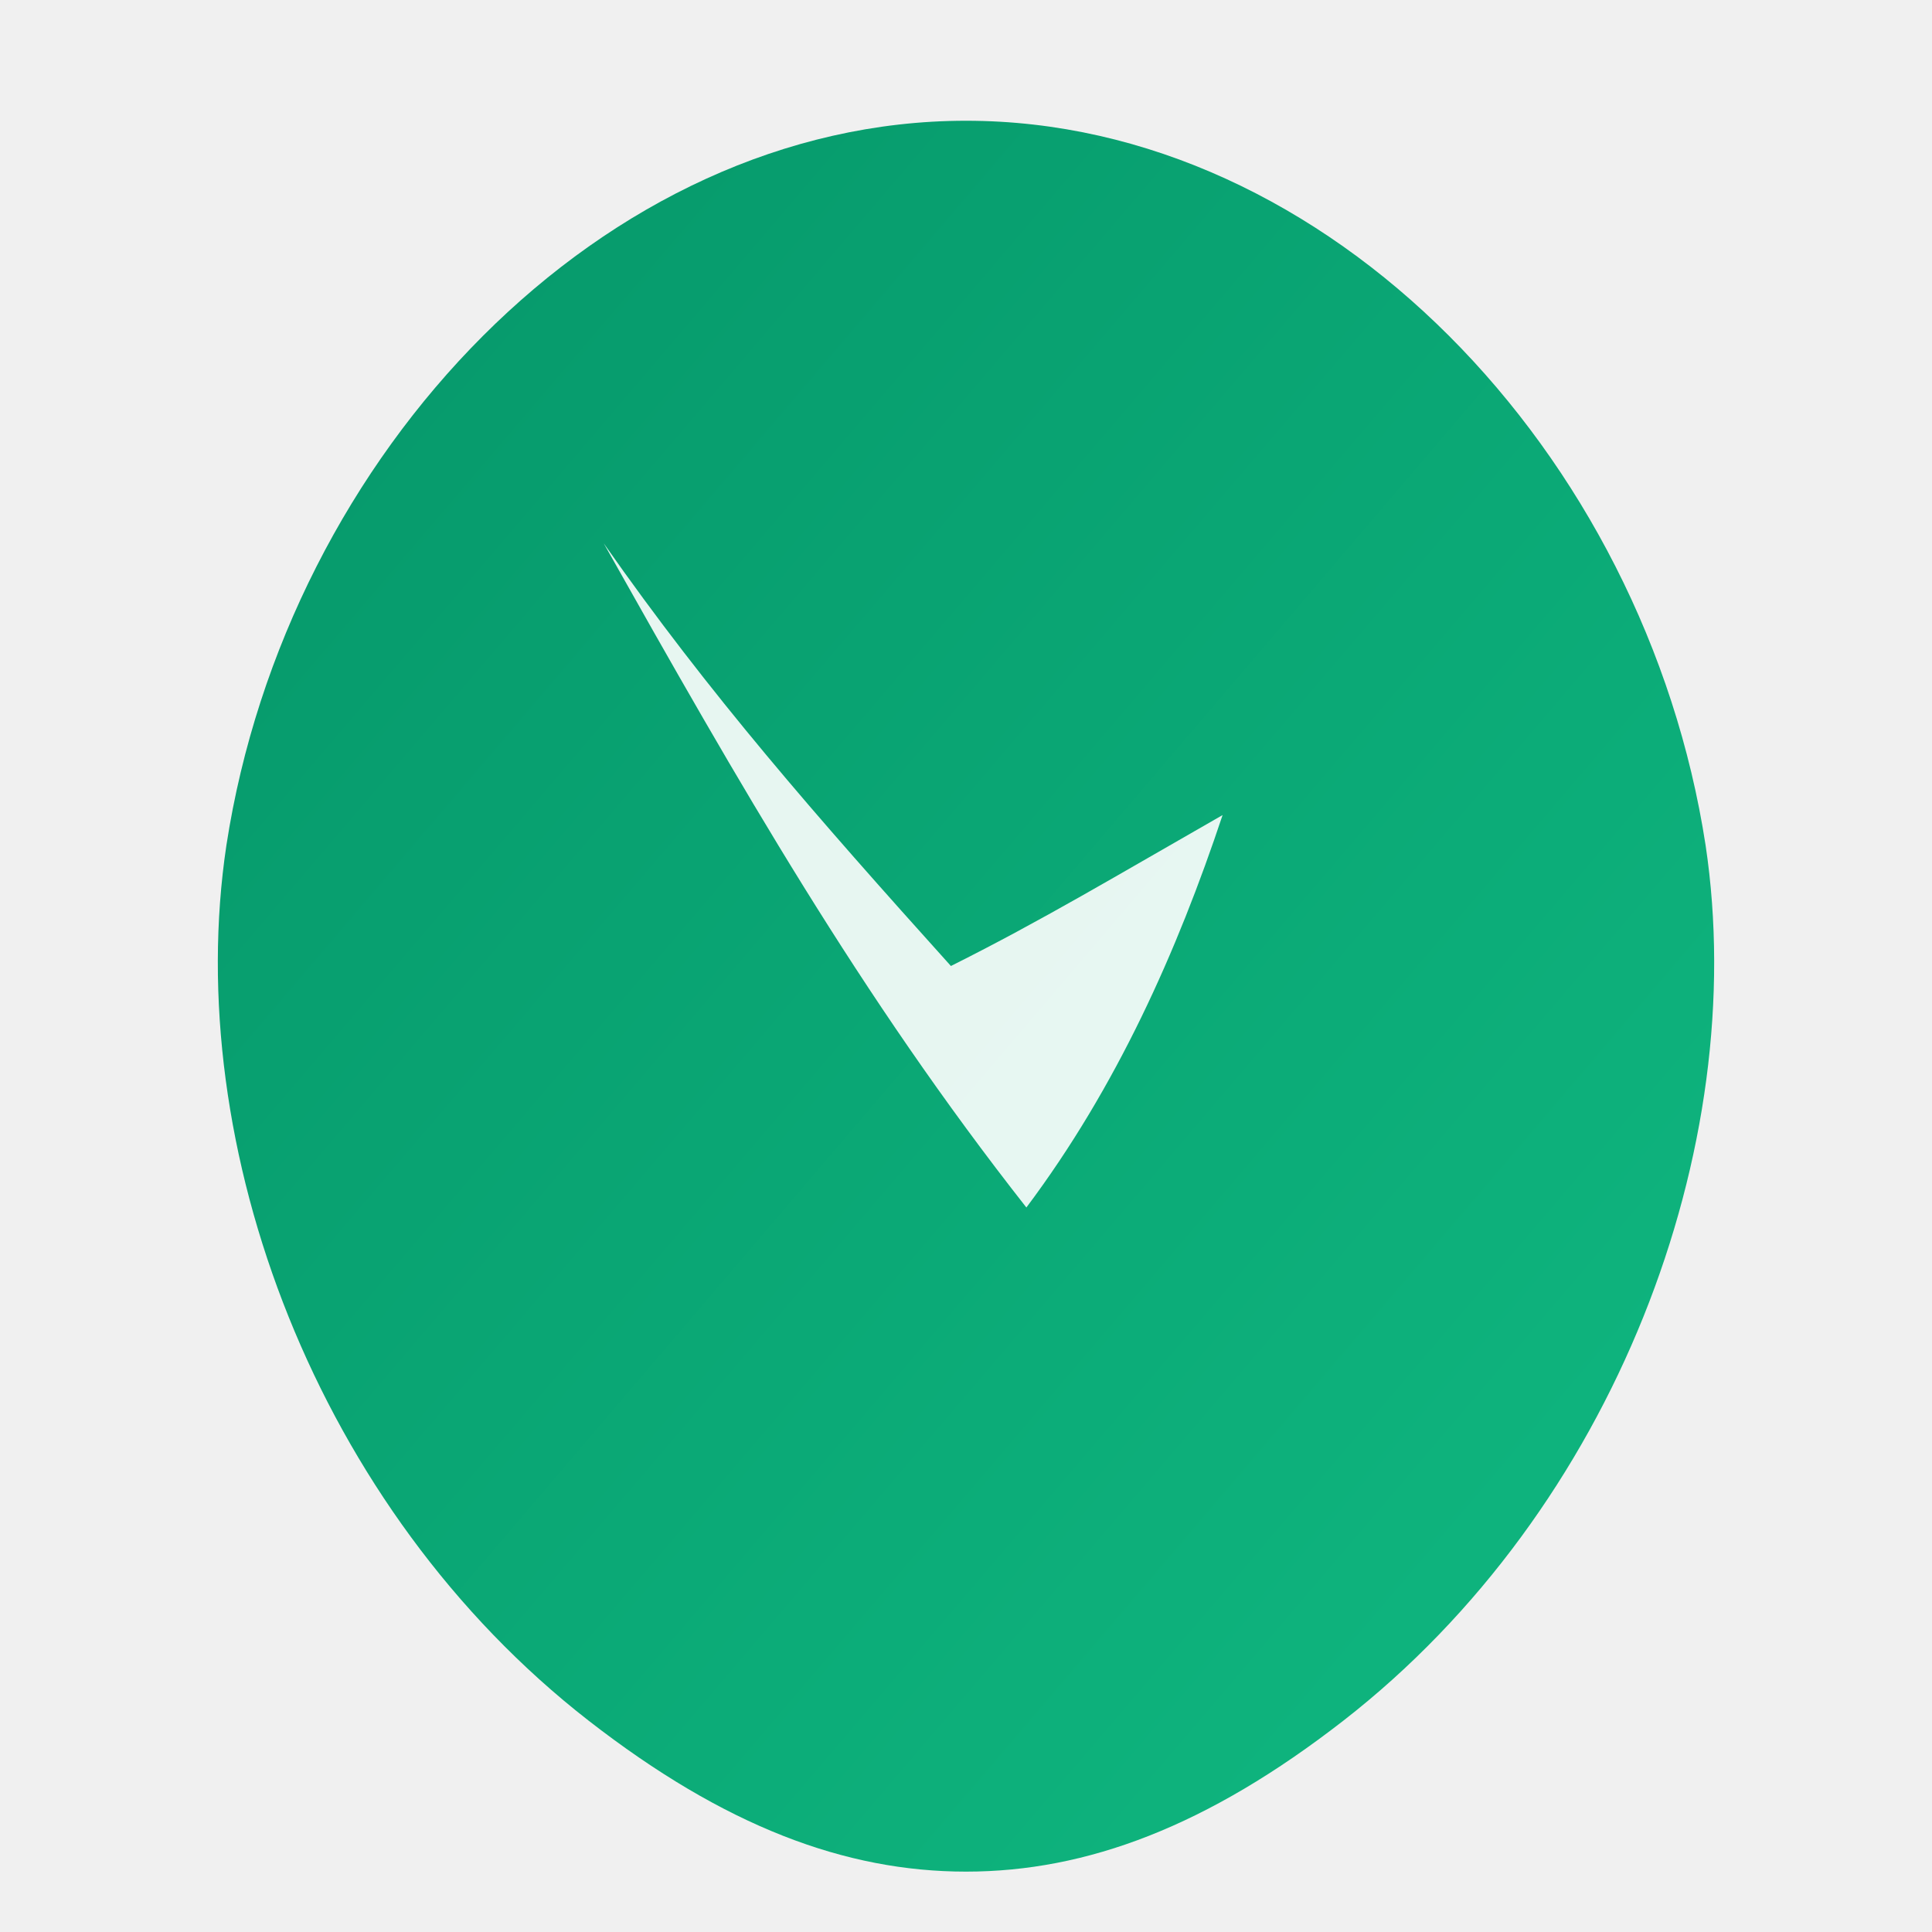
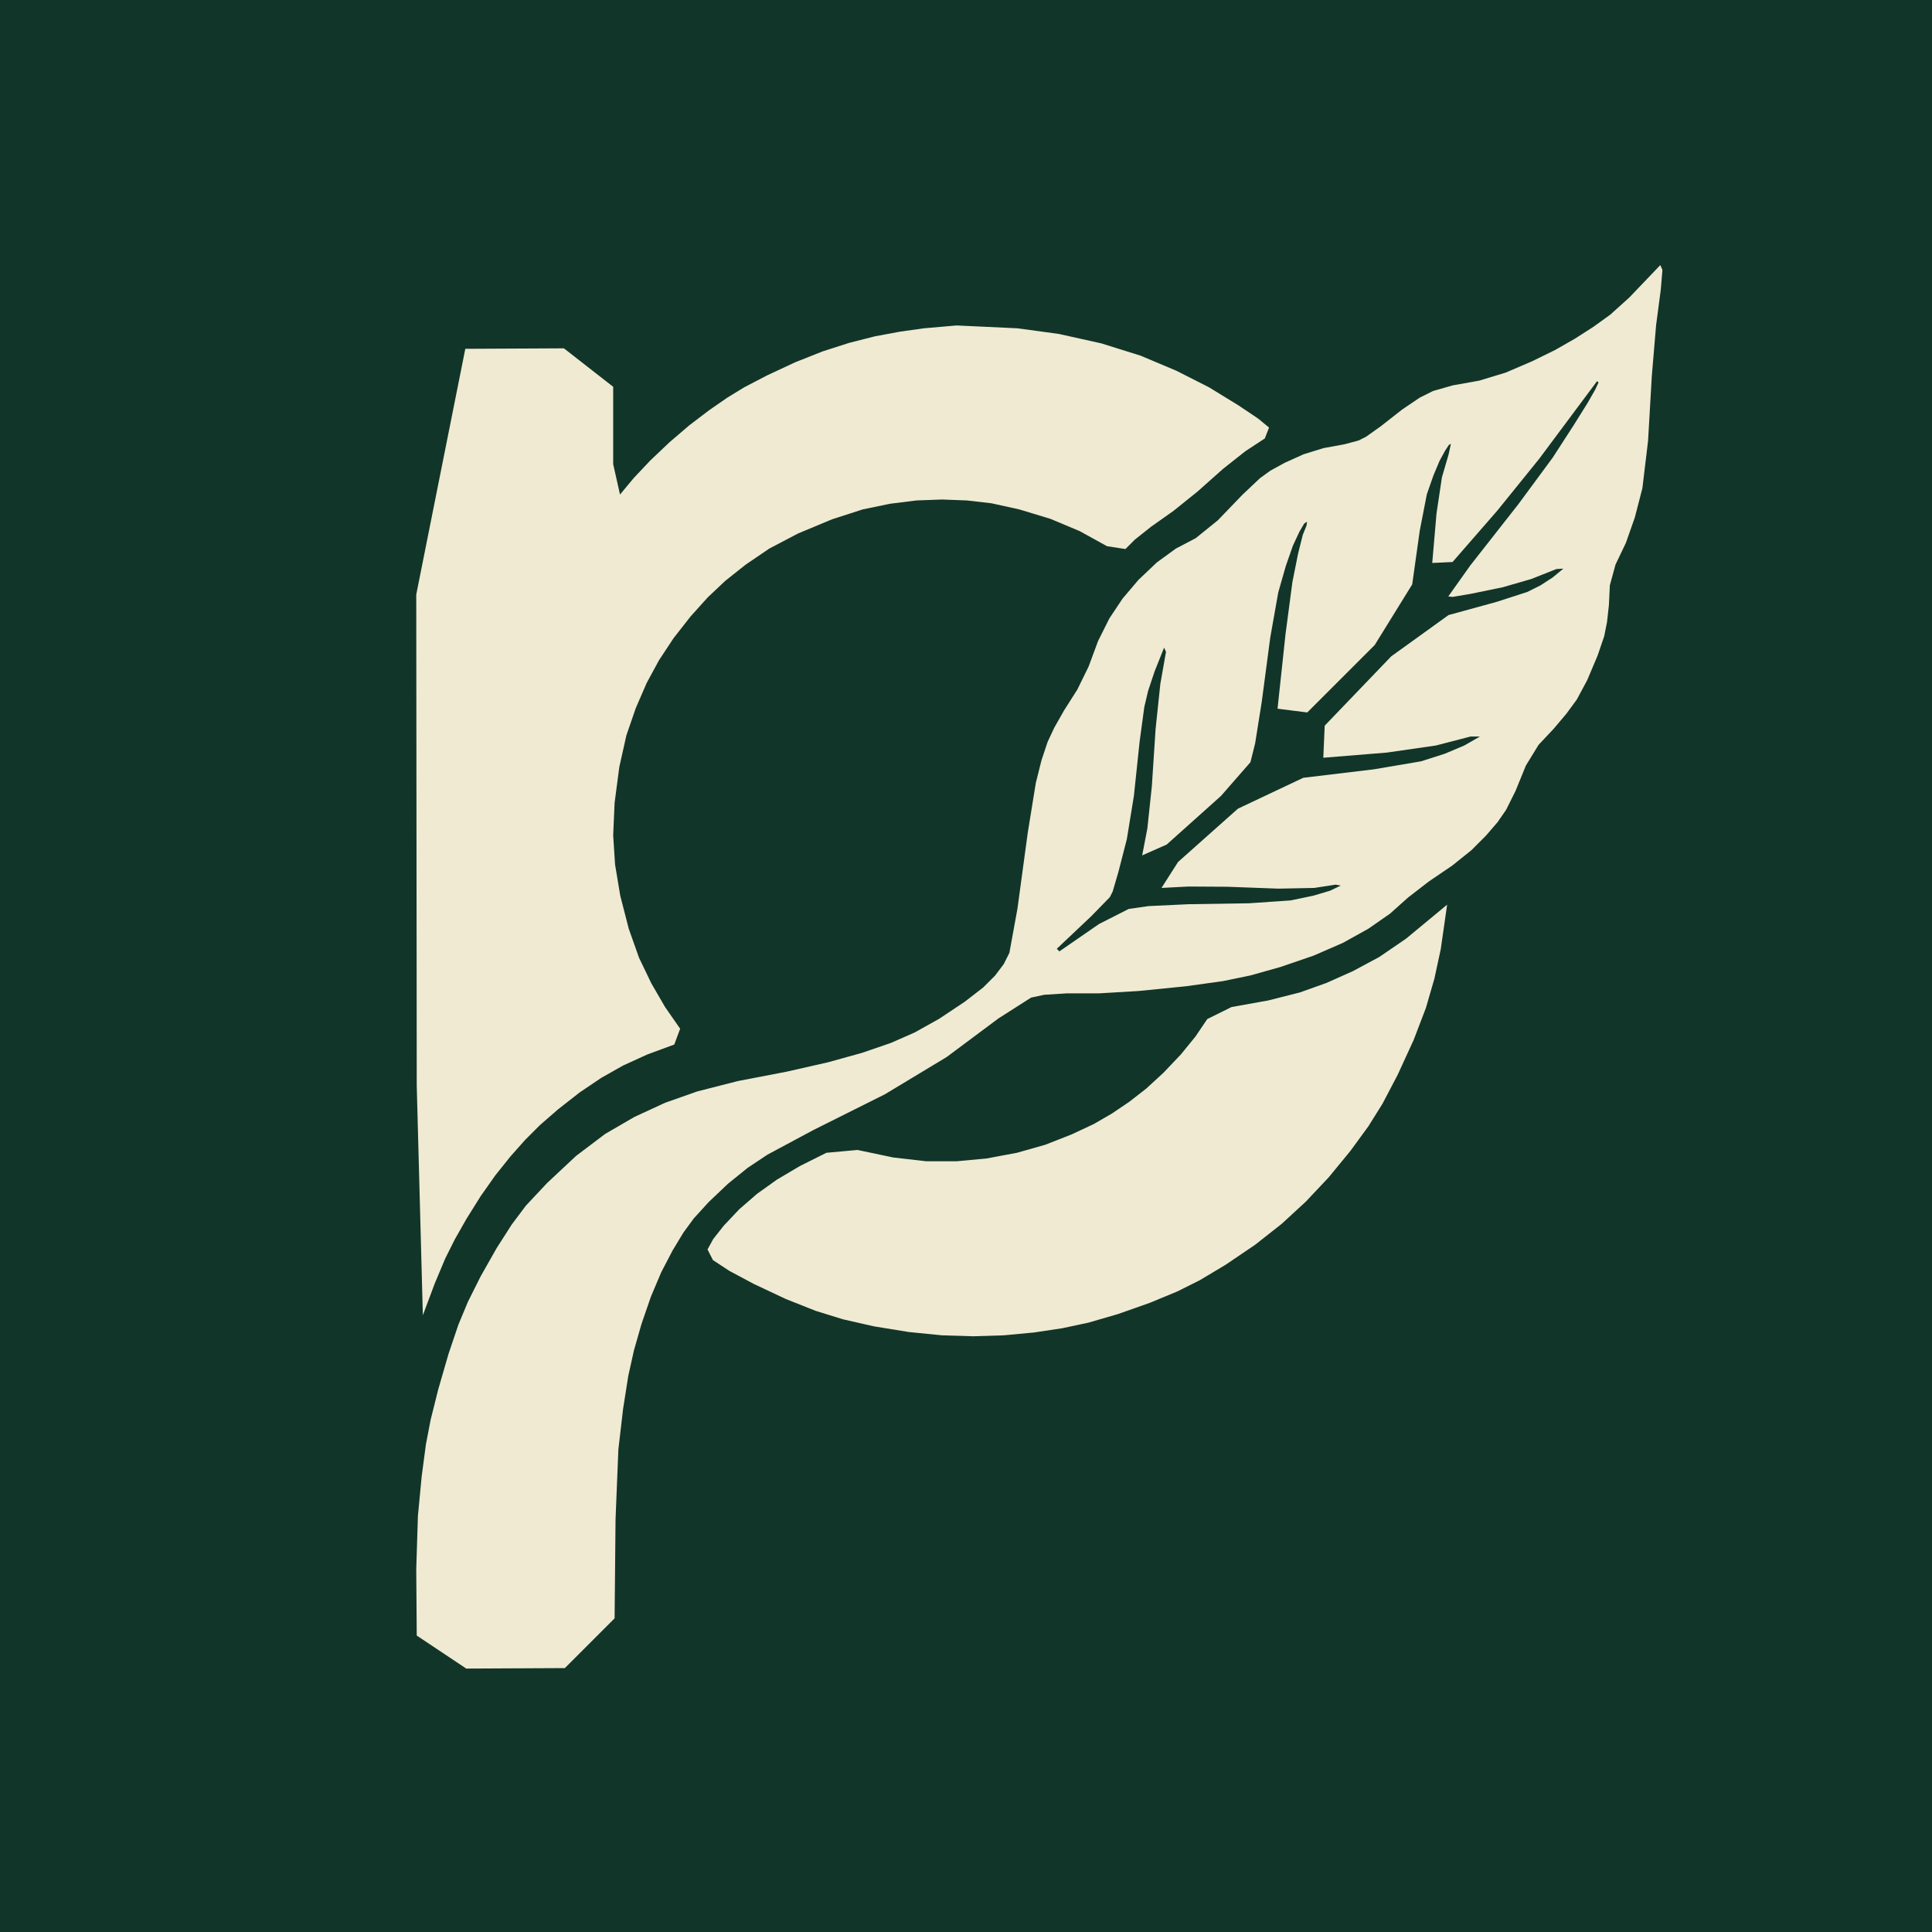
- <svg xmlns="http://www.w3.org/2000/svg" viewBox="0 0 128 128" width="128" height="128">
-   <defs>
-     <linearGradient id="leaf" x1="0%" y1="0%" x2="100%" y2="100%">
-       <stop offset="0%" stop-color="#059669" />
-       <stop offset="100%" stop-color="#10b981" />
-     </linearGradient>
-   </defs>
-   <path d="M64 8C40 8 19 30 15 56c-3 20 6 44 24 58 9 7 17 10 25 10s16-3 25-10c18-14 27-38 24-58C109 30 88 8 64 8z" fill="url(#leaf)" />
-   <path d="M40 36c9 16 17 30 28 44 6-8 10-17 13-26-7 4-12 7-18 10-9-10-16-18-23-28z" fill="#ffffff" fill-opacity="0.9" />
+ <svg xmlns="http://www.w3.org/2000/svg" viewBox="0 0 1024 1024" width="1024" height="1024">
+   <rect width="1024" height="1024" fill="#113529" />
+   <path fill="#f0ead2" fill-rule="evenodd" d="M 874.50 146.25 L 863.50 157.75 L 853.50 166.75 L 844.50 173.25 L 834.75 179.50 L 824.25 185.50 L 812.00 191.50 L 798.00 197.50 L 784.00 201.75 L 770.00 204.25 L 759.50 207.25 L 752.50 210.75 L 743.25 217.00 L 731.75 226.00 L 724.00 231.50 L 720.00 233.50 L 712.50 235.50 L 701.50 237.50 L 691.00 240.75 L 681.00 245.25 L 673.25 249.50 L 667.75 253.50 L 658.50 262.25 L 645.50 275.75 L 633.75 285.25 L 623.25 290.75 L 613.12 298.12 L 603.38 307.38 L 595.00 317.25 L 588.00 327.75 L 582.00 339.75 L 577.00 353.25 L 571.00 365.50 L 564.00 376.50 L 558.75 385.75 L 555.25 393.25 L 552.00 403.00 L 549.00 415.00 L 544.75 441.25 L 539.25 481.75 L 535.00 505.00 L 532.00 511.00 L 527.38 517.12 L 521.12 523.38 L 511.25 531.00 L 497.75 540.00 L 484.75 547.25 L 472.25 552.75 L 457.00 558.00 L 439.00 563.00 L 417.00 568.00 L 391.00 573.00 L 369.50 578.50 L 352.50 584.50 L 336.25 592.00 L 320.75 601.00 L 305.38 612.62 L 290.12 626.88 L 278.75 639.00 L 271.25 649.00 L 263.25 661.50 L 254.75 676.50 L 248.00 690.00 L 243.00 702.00 L 237.75 717.50 L 232.25 736.50 L 228.25 752.50 L 225.75 765.50 L 223.50 782.50 L 221.50 803.50 L 220.62 831.62 L 220.88 866.88 L 247.12 884.38 L 299.38 884.12 L 325.75 857.75 L 326.25 805.25 L 327.75 768.25 L 330.25 746.75 L 333.00 729.25 L 336.00 715.75 L 340.00 701.75 L 345.00 687.25 L 350.50 674.25 L 356.50 662.75 L 362.25 653.25 L 367.75 645.75 L 375.62 637.12 L 385.88 627.38 L 396.25 619.00 L 406.75 612.00 L 431.00 599.00 L 469.00 580.00 L 501.75 560.25 L 529.25 539.75 L 546.50 528.75 L 553.50 527.25 L 565.50 526.50 L 582.50 526.50 L 603.50 525.25 L 628.50 522.75 L 648.25 520.00 L 662.75 517.00 L 678.75 512.50 L 696.25 506.50 L 711.75 499.75 L 725.25 492.25 L 736.75 484.25 L 746.25 475.75 L 757.25 467.25 L 769.75 458.75 L 779.88 450.62 L 787.62 442.88 L 793.75 435.75 L 798.25 429.25 L 803.25 419.25 L 808.75 405.75 L 815.50 394.75 L 823.50 386.25 L 830.25 378.25 L 835.75 370.75 L 841.25 360.50 L 846.75 347.50 L 850.25 337.25 L 851.75 329.75 L 852.75 320.75 L 853.25 310.25 L 856.25 299.25 L 861.75 287.75 L 866.50 274.25 L 870.50 258.75 L 873.50 233.75 L 875.50 199.25 L 877.75 172.50 L 880.25 153.50 L 881.12 143.12 L 880.38 141.38 L 880.00 140.50 L 880.00 140.50 Z M 501.25 173.00 L 489.75 174.00 L 477.25 175.75 L 463.75 178.25 L 450.00 181.75 L 436.00 186.25 L 421.50 192.00 L 406.50 199.00 L 394.50 205.25 L 385.50 210.75 L 375.75 217.50 L 365.25 225.50 L 354.88 234.38 L 344.62 244.12 L 335.88 253.38 L 328.62 262.12 L 325.00 246.00 L 325.00 205.00 L 298.88 184.62 L 246.62 184.88 L 220.62 315.12 L 220.88 575.38 L 224.12 697.12 L 230.38 680.38 L 236.00 667.00 L 241.00 657.00 L 247.25 646.00 L 254.75 634.00 L 262.50 623.00 L 270.50 613.00 L 278.38 604.12 L 286.12 596.38 L 295.75 588.00 L 307.25 579.00 L 318.75 571.25 L 330.25 564.75 L 343.12 558.88 L 357.38 553.62 L 360.50 545.25 L 352.50 533.75 L 345.25 521.25 L 338.75 507.75 L 333.25 492.25 L 328.75 474.75 L 326.00 458.25 L 325.00 442.75 L 325.75 425.50 L 328.25 406.50 L 332.00 389.75 L 337.00 375.25 L 342.75 362.00 L 349.25 350.00 L 357.00 338.25 L 366.00 326.75 L 375.12 316.62 L 384.38 307.88 L 395.25 299.25 L 407.75 290.75 L 423.00 282.75 L 441.00 275.25 L 457.25 270.00 L 471.75 267.00 L 485.75 265.25 L 499.25 264.75 L 512.50 265.25 L 525.50 266.75 L 540.25 270.00 L 556.75 275.00 L 572.25 281.50 L 586.75 289.50 L 596.50 291.00 L 601.50 286.00 L 610.00 279.25 L 622.00 270.75 L 634.75 260.50 L 648.25 248.50 L 660.12 239.12 L 670.38 232.38 L 672.62 226.62 L 666.88 221.88 L 656.25 214.75 L 640.75 205.25 L 623.50 196.50 L 604.50 188.50 L 583.75 182.00 L 561.25 177.00 L 539.25 174.00 L 517.75 173.00 L 507.00 172.50 L 507.00 172.50 Z M 846.75 202.25 L 847.25 202.75 L 845.50 206.50 L 841.50 213.50 L 834.00 225.50 L 823.00 242.50 L 804.75 267.25 L 779.25 299.75 L 767.62 316.12 L 769.88 316.38 L 779.50 314.75 L 796.50 311.25 L 811.62 306.88 L 824.88 301.62 L 828.62 301.38 L 822.88 306.12 L 816.50 310.25 L 809.50 313.75 L 793.25 319.00 L 767.75 326.00 L 737.38 347.88 L 702.12 384.62 L 701.38 401.62 L 735.12 398.88 L 761.12 395.12 L 779.38 390.38 L 784.38 390.38 L 776.12 395.12 L 765.75 399.50 L 753.25 403.50 L 728.25 407.75 L 690.75 412.25 L 656.12 428.62 L 624.38 456.88 L 615.62 470.62 L 629.88 469.88 L 650.50 470.00 L 677.50 471.00 L 696.62 470.62 L 707.88 468.88 L 710.62 469.38 L 704.88 472.12 L 696.00 474.75 L 684.00 477.25 L 662.00 478.75 L 630.00 479.25 L 608.75 480.25 L 598.25 481.75 L 582.50 489.75 L 561.50 504.25 L 560.12 502.88 L 578.38 485.62 L 588.25 475.50 L 589.75 472.50 L 592.75 462.25 L 597.25 444.75 L 601.00 421.75 L 604.00 393.25 L 606.50 374.75 L 608.50 366.25 L 612.00 355.75 L 617.00 343.25 L 618.00 345.50 L 615.00 362.50 L 612.50 386.25 L 610.50 416.75 L 608.12 439.12 L 605.38 453.38 L 618.38 447.62 L 647.12 421.88 L 662.75 404.00 L 665.25 394.00 L 668.75 372.00 L 673.25 338.00 L 677.50 314.00 L 681.50 300.00 L 685.25 289.25 L 688.75 281.75 L 691.25 277.50 L 692.75 276.50 L 692.50 278.50 L 690.50 283.50 L 688.00 293.50 L 685.00 308.50 L 681.38 335.88 L 677.12 375.62 L 692.88 377.62 L 728.62 341.88 L 748.50 309.75 L 752.50 281.25 L 756.25 262.00 L 759.75 252.00 L 763.00 244.25 L 766.00 238.75 L 768.00 235.75 L 769.00 235.25 L 767.75 241.00 L 764.25 253.00 L 761.38 272.12 L 759.12 298.38 L 769.88 297.88 L 793.62 270.62 L 815.75 243.25 L 836.25 215.75 L 846.50 202.00 L 846.50 202.00 Z M 759.75 485.50 L 745.25 497.50 L 731.00 507.25 L 717.00 514.75 L 703.00 521.00 L 689.00 526.00 L 672.25 530.25 L 652.75 533.75 L 639.88 540.12 L 633.62 549.38 L 625.88 558.88 L 616.62 568.62 L 607.50 577.00 L 598.50 584.00 L 589.25 590.25 L 579.75 595.75 L 568.00 601.25 L 554.00 606.75 L 539.00 611.00 L 523.00 614.00 L 507.00 615.50 L 491.00 615.50 L 473.50 613.50 L 454.50 609.50 L 438.00 611.00 L 424.00 618.00 L 411.75 625.25 L 401.25 632.75 L 391.88 640.88 L 383.62 649.62 L 378.00 656.75 L 375.00 662.25 L 377.88 667.88 L 386.62 673.62 L 399.50 680.50 L 416.50 688.50 L 432.25 694.75 L 446.75 699.25 L 463.25 703.00 L 481.75 706.00 L 499.25 707.75 L 515.75 708.25 L 532.00 707.75 L 548.00 706.25 L 563.00 704.00 L 577.00 701.00 L 592.50 696.50 L 609.50 690.50 L 624.00 684.50 L 636.00 678.50 L 649.75 670.25 L 665.25 659.75 L 679.38 648.62 L 692.12 636.88 L 704.25 624.00 L 715.75 610.00 L 725.25 597.00 L 732.75 585.00 L 740.75 569.75 L 749.25 551.25 L 755.75 534.25 L 760.25 518.75 L 763.62 503.12 L 765.88 487.38 L 767.00 479.50 L 767.00 479.50 Z" />
</svg>
